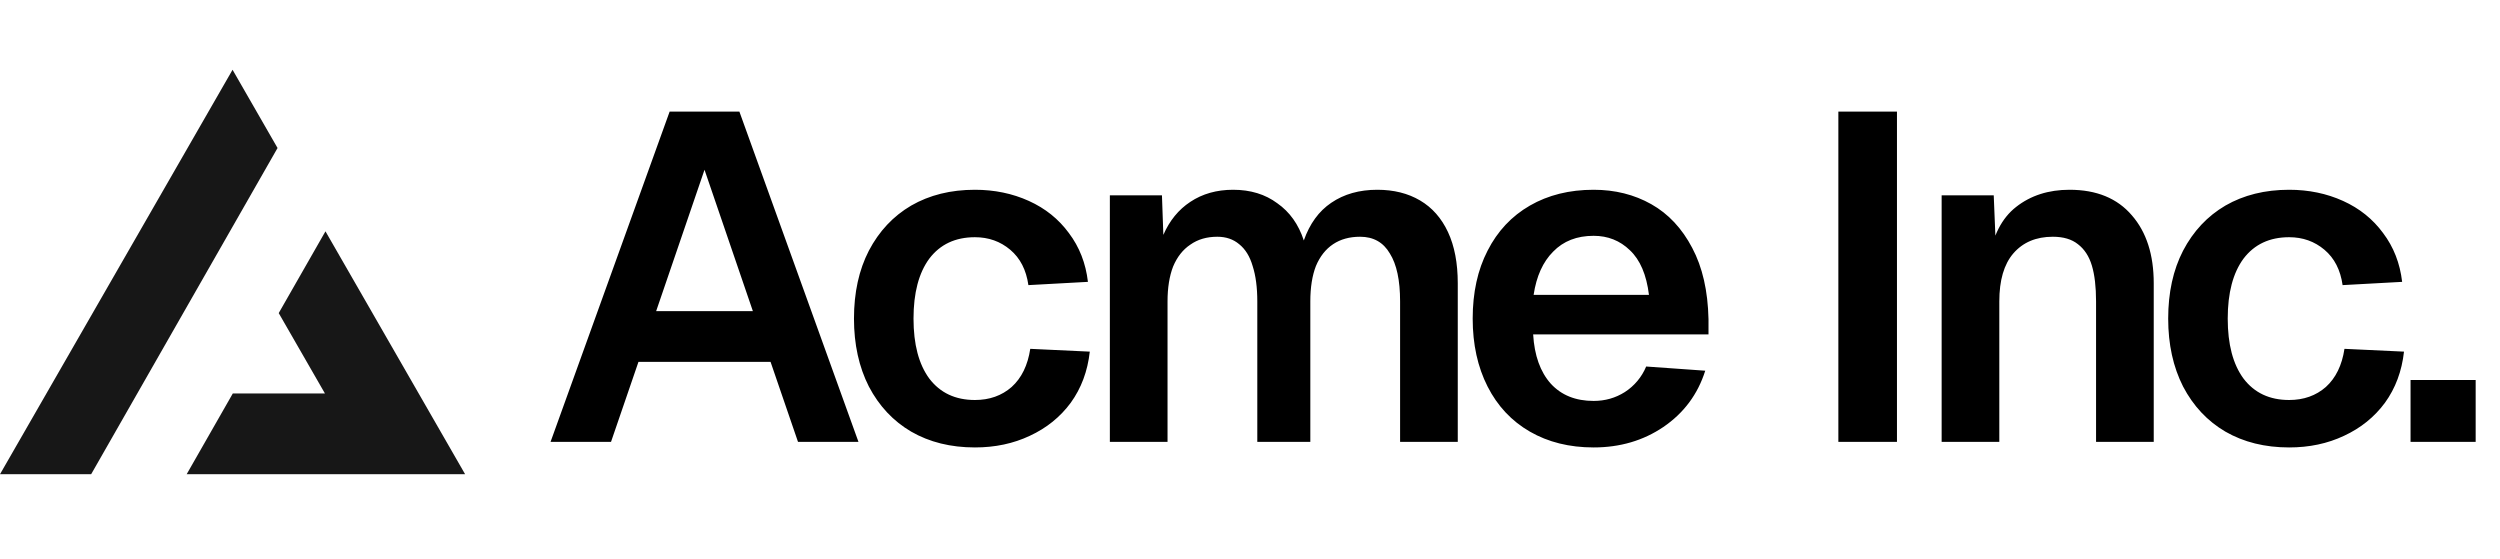
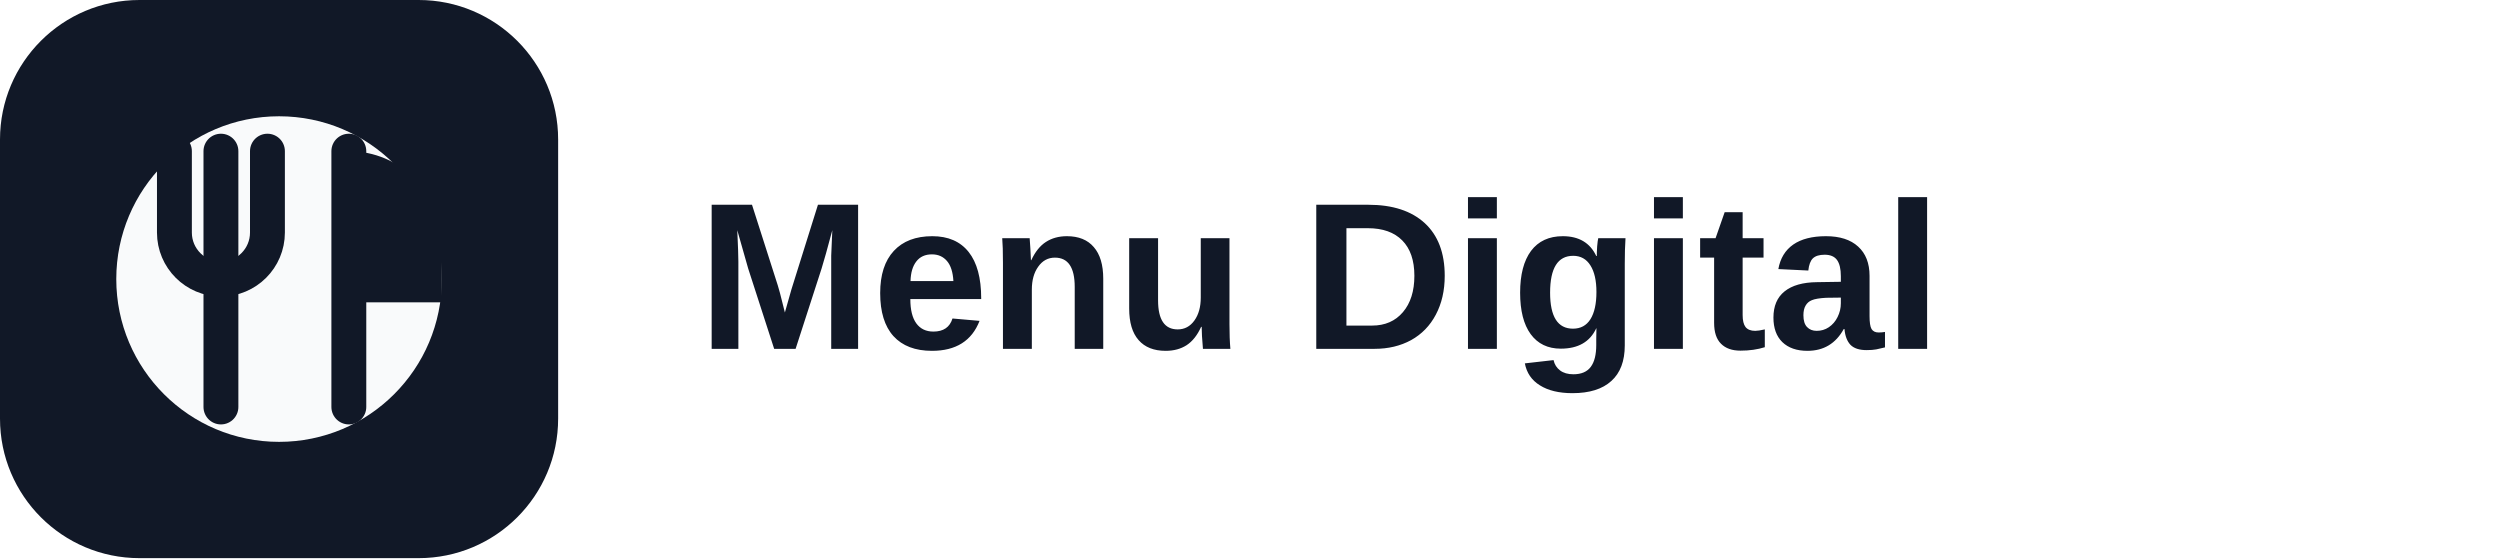
- <svg xmlns="http://www.w3.org/2000/svg" width="215" height="48" fill="none">
-   <path fill="#000" d="M57.588 9.6h6L73.828 38h-5.2l-2.36-6.88h-11.36L52.548 38h-5.2l10.24-28.4Zm7.16 17.16-4.16-12.16-4.16 12.16h8.32Zm23.694-2.24c-.186-1.307-.706-2.32-1.56-3.04-.853-.72-1.866-1.08-3.04-1.08-1.68 0-2.986.613-3.92 1.84-.906 1.227-1.36 2.947-1.36 5.16s.454 3.933 1.36 5.16c.934 1.227 2.24 1.84 3.92 1.84 1.254 0 2.307-.373 3.16-1.12.854-.773 1.387-1.867 1.6-3.28l5.12.24c-.186 1.68-.733 3.147-1.64 4.4-.906 1.227-2.08 2.173-3.52 2.84-1.413.667-2.986 1-4.72 1-2.08 0-3.906-.453-5.48-1.36-1.546-.907-2.76-2.2-3.64-3.88-.853-1.68-1.28-3.627-1.28-5.84 0-2.24.427-4.187 1.28-5.84.88-1.68 2.094-2.973 3.64-3.88 1.574-.907 3.4-1.36 5.48-1.36 1.68 0 3.227.32 4.64.96 1.414.64 2.56 1.56 3.44 2.76.907 1.2 1.454 2.6 1.64 4.2l-5.12.28Zm11.486-7.72.12 3.4c.534-1.227 1.307-2.173 2.32-2.84 1.04-.693 2.267-1.04 3.68-1.04 1.494 0 2.76.387 3.8 1.16 1.067.747 1.827 1.813 2.28 3.2.507-1.44 1.294-2.52 2.36-3.24 1.094-.747 2.414-1.12 3.96-1.12 1.414 0 2.64.307 3.68.92s1.84 1.52 2.4 2.72c.56 1.2.84 2.667.84 4.4V38h-4.96V25.92c0-1.813-.293-3.187-.88-4.12-.56-.96-1.413-1.44-2.56-1.44-.906 0-1.68.213-2.32.64-.64.427-1.133 1.053-1.48 1.88-.32.827-.48 1.84-.48 3.04V38h-4.56V25.92c0-1.2-.133-2.213-.4-3.04-.24-.827-.626-1.453-1.16-1.88-.506-.427-1.133-.64-1.88-.64-.906 0-1.68.227-2.32.68-.64.427-1.133 1.053-1.48 1.88-.32.827-.48 1.827-.48 3V38h-4.96V16.8h4.48Zm26.723 10.6c0-2.24.427-4.187 1.28-5.84.854-1.68 2.067-2.973 3.64-3.88 1.574-.907 3.4-1.36 5.48-1.36 1.84 0 3.494.413 4.96 1.24 1.467.827 2.64 2.08 3.52 3.76.88 1.653 1.347 3.693 1.4 6.12v1.32h-15.08c.107 1.813.614 3.227 1.52 4.24.907.987 2.134 1.48 3.68 1.48.987 0 1.88-.253 2.68-.76a4.803 4.803 0 0 0 1.84-2.2l5.08.36c-.64 2.027-1.84 3.64-3.6 4.84-1.733 1.173-3.733 1.76-6 1.76-2.08 0-3.906-.453-5.48-1.36-1.573-.907-2.786-2.2-3.64-3.88-.853-1.68-1.28-3.627-1.28-5.84Zm15.16-2.04c-.213-1.733-.76-3.013-1.64-3.84-.853-.827-1.893-1.24-3.12-1.24-1.44 0-2.6.453-3.48 1.36-.88.88-1.44 2.12-1.68 3.72h9.92ZM163.139 9.6V38h-5.04V9.6h5.04Zm8.322 7.2.24 5.88-.64-.36c.32-2.053 1.094-3.56 2.32-4.52 1.254-.987 2.787-1.48 4.6-1.48 2.32 0 4.107.733 5.36 2.2 1.254 1.44 1.88 3.387 1.88 5.84V38h-4.96V25.92c0-1.253-.12-2.28-.36-3.08-.24-.8-.64-1.413-1.2-1.84-.533-.427-1.253-.64-2.16-.64-1.44 0-2.573.48-3.4 1.44-.8.933-1.2 2.307-1.2 4.12V38h-4.96V16.8h4.48Zm30.003 7.72c-.186-1.307-.706-2.32-1.56-3.04-.853-.72-1.866-1.08-3.04-1.08-1.68 0-2.986.613-3.92 1.84-.906 1.227-1.36 2.947-1.36 5.16s.454 3.933 1.36 5.16c.934 1.227 2.24 1.84 3.92 1.84 1.254 0 2.307-.373 3.16-1.12.854-.773 1.387-1.867 1.6-3.28l5.12.24c-.186 1.68-.733 3.147-1.64 4.4-.906 1.227-2.08 2.173-3.52 2.84-1.413.667-2.986 1-4.72 1-2.08 0-3.906-.453-5.48-1.36-1.546-.907-2.76-2.2-3.64-3.88-.853-1.68-1.28-3.627-1.28-5.84 0-2.24.427-4.187 1.28-5.84.88-1.68 2.094-2.973 3.64-3.88 1.574-.907 3.4-1.36 5.48-1.36 1.68 0 3.227.32 4.64.96 1.414.64 2.56 1.56 3.44 2.76.907 1.2 1.454 2.6 1.64 4.2l-5.12.28Zm11.443 8.16V38h-5.6v-5.32h5.6Z" />
-   <path fill="#171717" fill-rule="evenodd" d="m7.839 40.783 16.03-28.054L20 6 0 40.783h7.839Zm8.214 0H40L27.99 19.894l-4.02 7.032 3.976 6.914H20.02l-3.967 6.943Z" clip-rule="evenodd" />
+ <svg xmlns="http://www.w3.org/2000/svg" width="215" height="48" viewBox="0 0 215 48" fill="none">
+   <rect width="48" height="48" rx="12" fill="#111827" />
+   <circle cx="24" cy="24" r="14" fill="#F9FAFB" />
+   <path d="M19 13V35" stroke="#111827" stroke-width="3" stroke-linecap="round" />
+   <path d="M15 13V20C15 22.209 16.791 24 19 24C21.209 24 23 22.209 23 20V13" stroke="#111827" stroke-width="3" stroke-linecap="round" />
+   <path d="M30 13V35" stroke="#111827" stroke-width="3" stroke-linecap="round" />
+   <path d="M30 13C34.418 13 38 16.582 38 21V26H30V13Z" fill="#111827" />
+   <text x="60" y="30" fill="#111827" font-family="Arial, sans-serif" font-size="18" font-weight="700">Menu Digital</text>
</svg>
